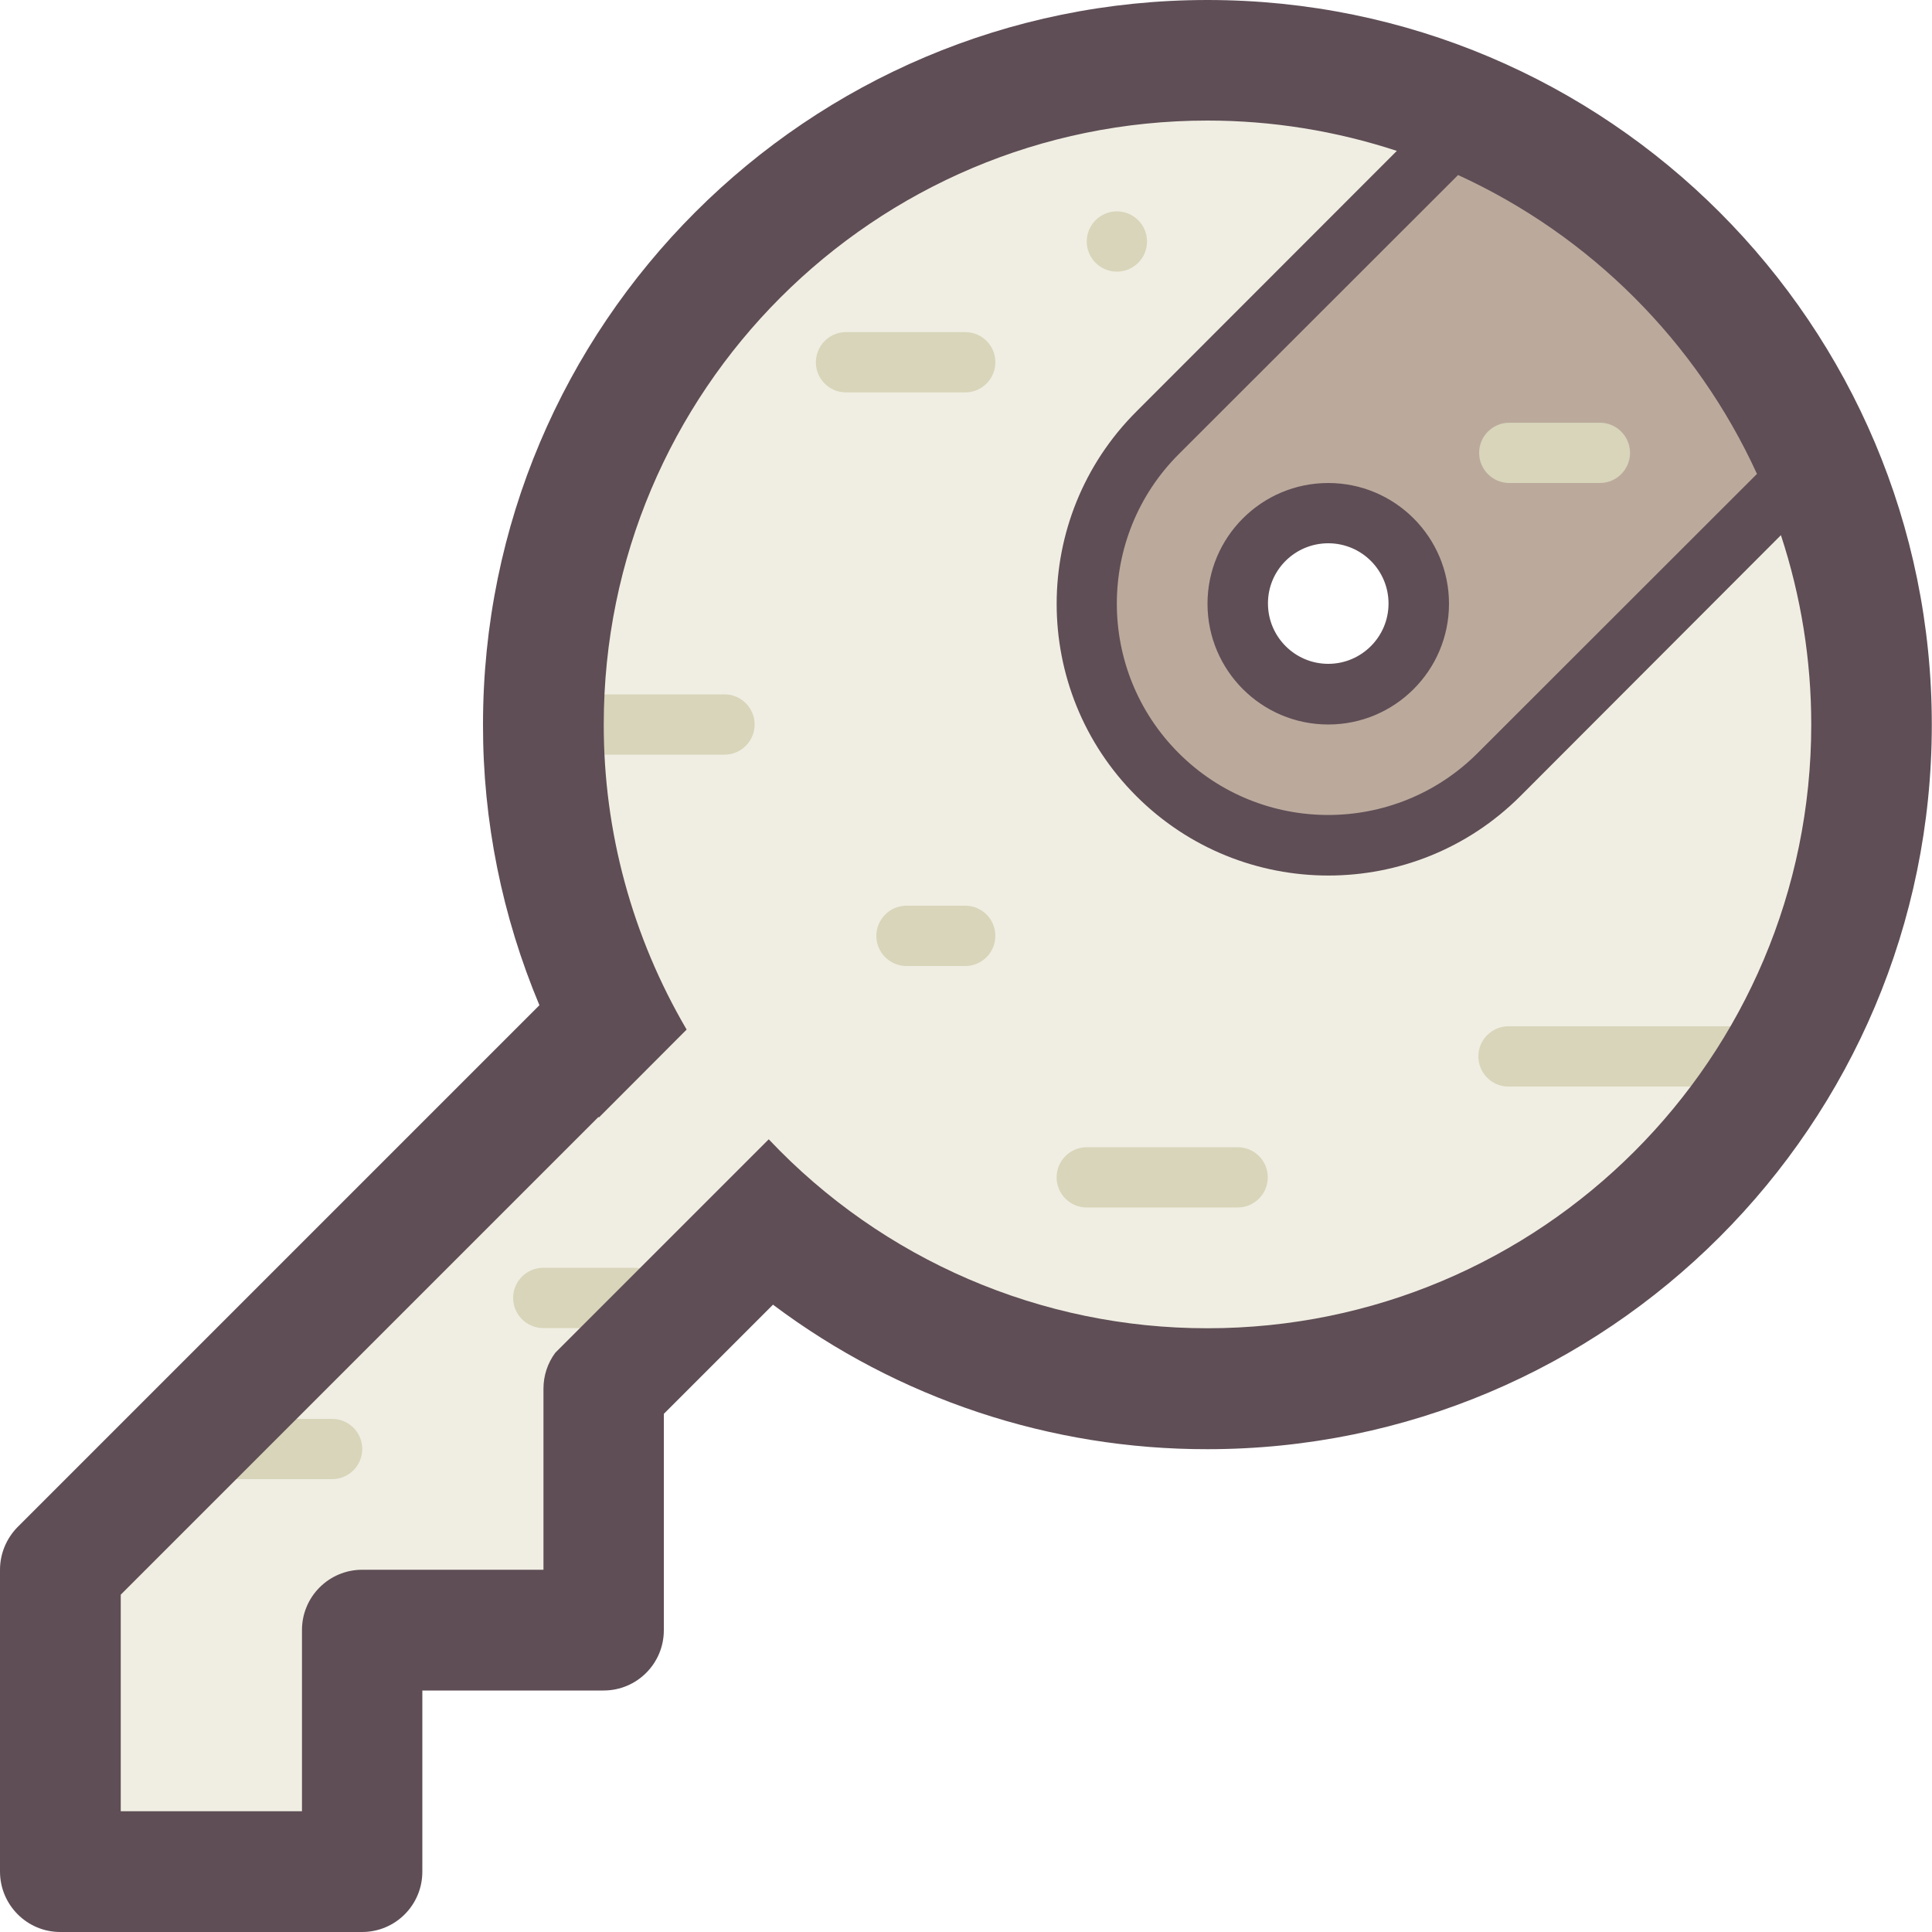
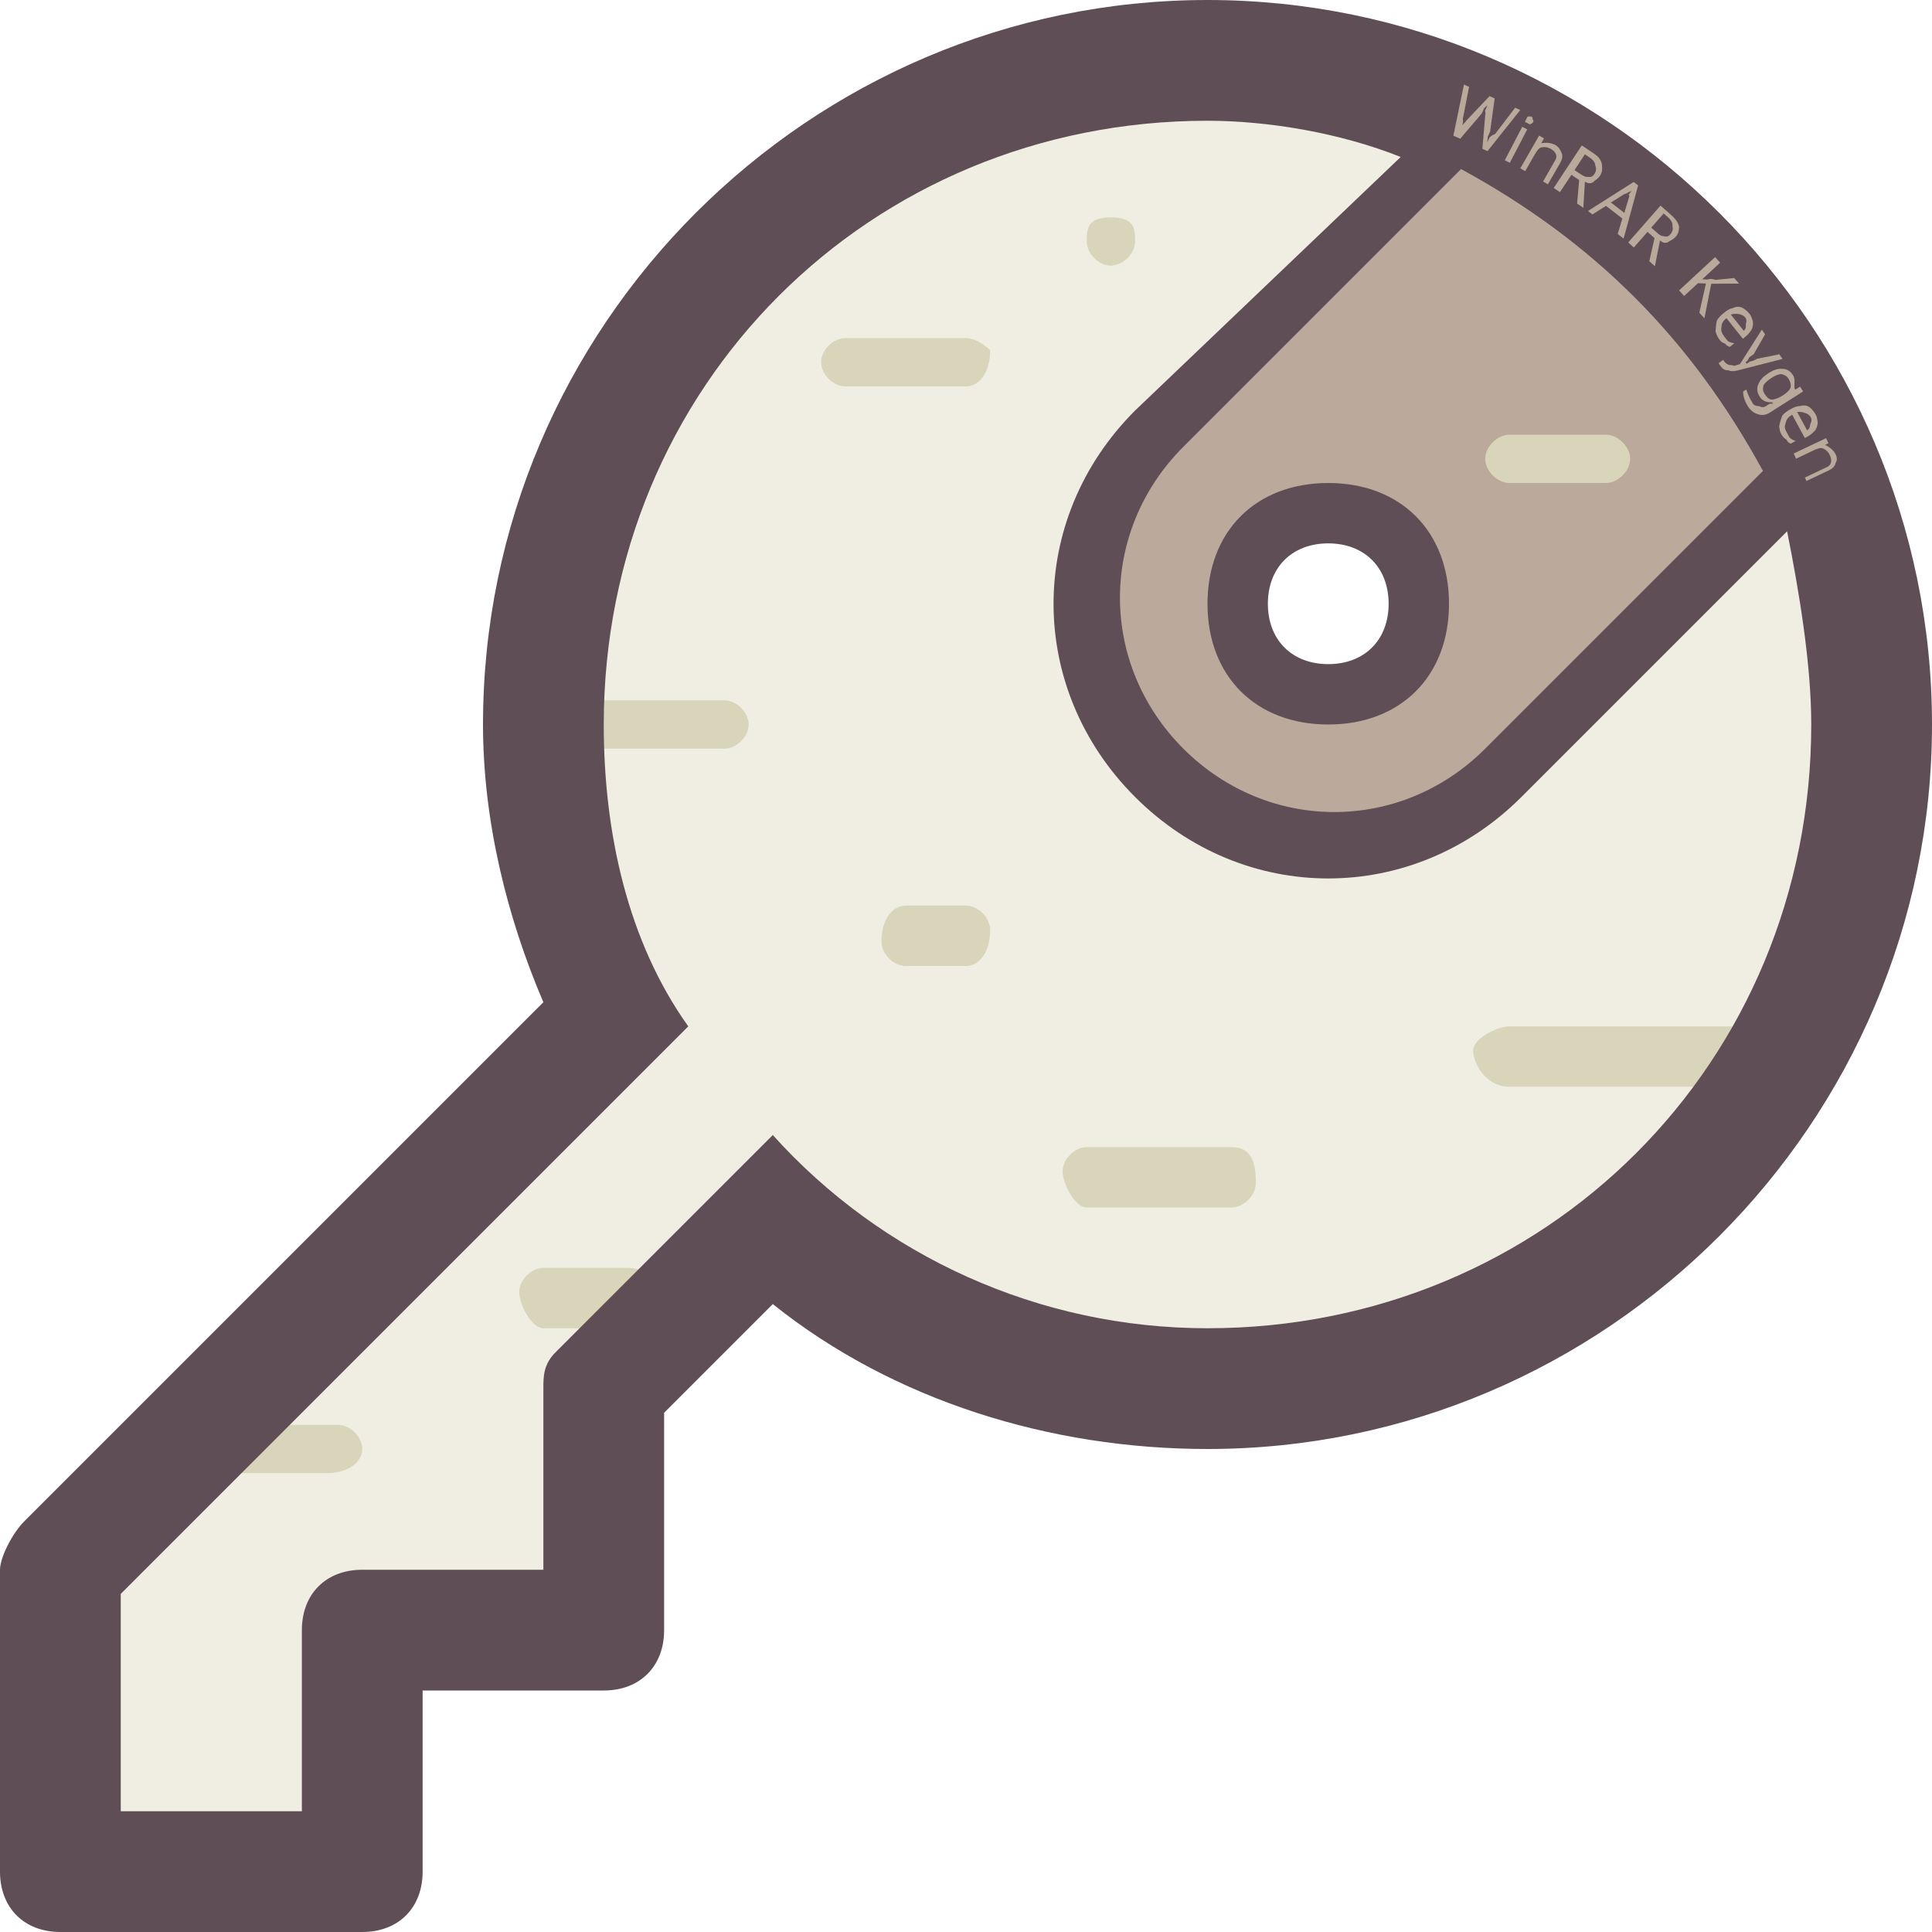
- <svg xmlns="http://www.w3.org/2000/svg" t="1626578511905" class="icon" viewBox="0 0 1024 1024" version="1.1" p-id="2229" width="16" height="16">
-   <defs>
-     <style type="text/css" />
-   </defs>
-   <path d="M640 31.949c-194.458 0-352.051 157.594-352.051 352.051-0.102 49.971 10.547 99.43 31.13 144.896l-287.13 303.104v159.949h160.051v-128h128v-128l87.654-87.654c64.205 56.627 146.842 87.757 232.346 87.654 194.355 0 352.051-157.594 352.051-352.051S834.355 31.949 640 31.949z m64 416.051c-70.656 0-128-57.344-128-128s57.344-128 128-128 128 57.344 128 128-57.344 128-128 128z" fill="#F0EEE2" p-id="2230" />
-   <path d="M789.504 53.453L613.478 229.478c-49.971 49.971-49.971 131.072 0 181.043s131.072 49.971 181.043 0L970.547 234.496 789.504 53.453z m-85.504 314.573c-26.522 0-48.026-21.504-48.026-48.026s21.504-48.026 48.026-48.026 48.026 21.504 48.026 48.026-21.504 48.026-48.026 48.026z" fill="#BBAA9C" p-id="2231" />
-   <path d="M335.974 671.949h-48.026c-8.806 0-15.974 7.168-15.974 15.974s7.168 15.974 15.974 15.974h48.026c8.806 0 15.974-7.168 15.974-15.974s-7.168-15.974-15.974-15.974z m320-63.898h-79.974c-8.806 0-15.974 7.168-15.974 15.974s7.168 15.974 15.974 15.974h79.974c8.806 0 15.974-7.168 15.974-15.974s-7.066-15.974-15.974-15.974zM512 176.026h-64c-8.806 0.205-15.77 7.578-15.565 16.384 0.205 8.499 7.066 15.36 15.565 15.565H512c8.806-0.205 15.77-7.578 15.565-16.384-0.205-8.499-7.066-15.36-15.565-15.565z m415.949 367.923h-128c-8.806-0.205-16.179 6.758-16.384 15.565s6.758 16.179 15.565 16.384h128.819c8.806 0.205 16.179-6.758 16.384-15.565s-6.758-16.179-15.565-16.384h-0.819zM512 480.051h-31.949c-8.806 0.205-15.77 7.578-15.565 16.384 0.205 8.499 7.066 15.36 15.565 15.565H512c8.806-0.205 15.77-7.578 15.565-16.384-0.205-8.499-7.066-15.36-15.565-15.565z m79.974-336.077c8.806 0 15.974-7.168 15.974-15.974s-7.168-15.974-15.974-15.974-15.974 7.168-15.974 15.974 7.168 15.974 15.974 15.974zM384 368.026h-79.974c-8.806 0-15.974 7.168-15.974 15.974s7.168 15.974 15.974 15.974H384c8.806 0 15.974-7.168 15.974-15.974s-7.168-15.974-15.974-15.974zM799.949 256h48.026c8.806 0 15.974-7.168 15.974-15.974s-7.168-15.974-15.974-15.974h-48.026c-8.806 0-15.974 7.168-15.974 15.974s7.168 15.974 15.974 15.974zM176.026 752.026H96.051c-8.806 0-15.974 7.168-15.974 15.974s7.168 15.974 15.974 15.974h79.974c8.806 0 15.974-7.168 15.974-15.974s-7.168-15.974-15.974-15.974z" fill="#D8D5BA" p-id="2232" />
-   <path d="M704 384c35.328 0 64-28.672 64-64S739.328 256 704 256 640 284.672 640 320s28.672 64 64 64z m0-96.051c17.715 0 31.949 14.336 31.949 31.949s-14.336 31.949-31.949 31.949-31.949-14.336-31.949-31.949c-0.102-17.613 14.234-31.949 31.949-31.949zM640 0C427.93 0 256 171.93 256 384c-0.102 51.098 10.138 101.683 29.901 148.787L9.318 809.37C3.379 815.411 0 823.501 0 832v159.949C0 1009.664 14.336 1024 31.949 1024h159.949c17.715 0 31.949-14.336 31.949-31.949V896h96.051c17.715 0 31.949-14.336 31.949-31.949v-114.688l57.856-57.856c66.355 49.869 147.149 76.698 230.195 76.595 212.07 0 384-171.93 384-384S852.07 0 640 0z m291.226 251.187L783.155 399.155c-43.725 43.725-114.688 43.725-158.413 0-43.725-43.725-43.725-114.688 0-158.413L772.813 92.774c70.042 32.051 126.362 88.371 158.413 158.413zM640 704c-88.064 0.102-172.134-36.147-232.55-100.147L294.298 717.005c-4.096 5.53-6.246 12.186-6.246 18.944v96.051h-96.051c-17.715 0-31.949 14.336-31.949 31.949v96.051H64V845.21l253.235-253.235 0.205 0.307 46.49-46.592c-28.774-49.05-44.032-104.858-43.93-161.792 0-176.742 143.258-320 320-320 34.099 0 67.891 5.427 100.352 16.077l-138.138 138.24c-56.218 56.218-56.218 147.456 0 203.674s147.456 56.218 203.674 0l138.035-138.24c10.65 32.358 16.077 66.253 16.077 100.352 0 176.742-143.258 320-320 320z" fill="#5F4E56" p-id="2233" />
+ <svg xmlns="http://www.w3.org/2000/svg" version="1.1" id="图层_1" x="0px" y="0px" viewBox="0 0 16 16" style="enable-background:new 0 0 16 16;" xml:space="preserve">
+   <style type="text/css">
+ 	.st0{fill:#F0EEE2;}
+ 	.st1{fill:#BBAA9C;}
+ 	.st2{fill:#D8D5BA;}
+ 	.st3{fill:#5F4E56;}
+ 	.st4{fill:#B8A99A;}
+ 	.st5{font-family:'PingFang-SC-Medium';}
+ 	.st6{font-size:0.576px;}
+ 	.st7{font-size:0.576px;}
+ 	.st8{font-size:0.576px;}
+ 	.st9{font-size:0.576px;}
+ 	.st10{font-size:0.576px;}
+ 	.st11{font-size:0.575px;}
+ 	.st12{font-size:0.575px;}
+ 	.st13{font-size:0.575px;}
+ 	.st14{font-size:0.575px;}
+ 	.st15{font-size:0.574px;}
+ 	.st16{font-size:0.574px;}
+ 	.st17{font-size:0.574px;}
+ 	.st18{font-size:0.573px;}
+ </style>
+   <path class="st0" d="M10,0.5C7,0.5,4.5,3,4.5,6c0,0.8,0.2,1.6,0.5,2.3L0.5,13v2.5H3v-2h2v-2l1.4-1.4c1,0.9,2.3,1.4,3.6,1.4  c3,0,5.5-2.5,5.5-5.5S13,0.5,10,0.5z M11,7C9.9,7,9,6.1,9,5s0.9-2,2-2s2,0.9,2,2S12.1,7,11,7z" />
+   <path class="st1" d="M12.3,0.8L9.6,3.6c-0.8,0.8-0.8,2,0,2.8s2,0.8,2.8,0l2.8-2.8L12.3,0.8z M11,5.8c-0.4,0-0.8-0.3-0.8-0.8  s0.3-0.8,0.8-0.8s0.8,0.3,0.8,0.8S11.4,5.8,11,5.8z" />
+   <path class="st2" d="M5.2,10.5H4.5c-0.1,0-0.2,0.1-0.2,0.2S4.4,11,4.5,11h0.8c0.1,0,0.2-0.1,0.2-0.2S5.4,10.5,5.2,10.5z M10.2,9.5H9  c-0.1,0-0.2,0.1-0.2,0.2S8.9,10,9,10h1.2c0.1,0,0.2-0.1,0.2-0.2S10.4,9.5,10.2,9.5z M8,2.8H7C6.9,2.8,6.8,2.9,6.8,3S6.9,3.2,7,3.2h1  c0.1,0,0.2-0.1,0.2-0.3C8.2,2.9,8.1,2.8,8,2.8z M14.5,8.5h-2c-0.1,0-0.3,0.1-0.3,0.2S12.3,9,12.5,9h2c0.1,0,0.3-0.1,0.3-0.2  S14.6,8.5,14.5,8.5L14.5,8.5z M8,7.5H7.5c-0.1,0-0.2,0.1-0.2,0.3C7.3,7.9,7.4,8,7.5,8H8c0.1,0,0.2-0.1,0.2-0.3  C8.2,7.6,8.1,7.5,8,7.5z M9.2,2.2c0.1,0,0.2-0.1,0.2-0.2s0-0.2-0.2-0.2S9,1.9,9,2C9,2.1,9.1,2.2,9.2,2.2z M6,5.8H4.8  C4.6,5.8,4.5,5.9,4.5,6s0.1,0.2,0.2,0.2H6c0.1,0,0.2-0.1,0.2-0.2S6.1,5.8,6,5.8z M12.5,4h0.8c0.1,0,0.2-0.1,0.2-0.2  s-0.1-0.2-0.2-0.2h-0.8c-0.1,0-0.2,0.1-0.2,0.2S12.4,4,12.5,4z M2.8,11.8H1.5c-0.1,0-0.2,0.1-0.2,0.2s0.1,0.2,0.2,0.2h1.2  C2.9,12.2,3,12.1,3,12S2.9,11.8,2.8,11.8z" />
+   <path class="st3" d="M11,6c0.6,0,1-0.4,1-1s-0.4-1-1-1s-1,0.4-1,1S10.4,6,11,6z M11,4.5c0.3,0,0.5,0.2,0.5,0.5S11.3,5.5,11,5.5  S10.5,5.3,10.5,5S10.7,4.5,11,4.5z M10,0C6.7,0,4,2.7,4,6c0,0.8,0.2,1.6,0.5,2.3l-4.3,4.3C0.1,12.7,0,12.9,0,13v2.5  C0,15.8,0.2,16,0.5,16H3c0.3,0,0.5-0.2,0.5-0.5V14H5c0.3,0,0.5-0.2,0.5-0.5v-1.8l0.9-0.9c1,0.8,2.3,1.2,3.6,1.2c3.3,0,6-2.7,6-6  S13.3,0,10,0z M14.6,3.9l-2.3,2.3c-0.7,0.7-1.8,0.7-2.5,0s-0.7-1.8,0-2.5l2.3-2.3C13.2,2,14,2.8,14.6,3.9z M10,11  c-1.4,0-2.7-0.6-3.6-1.6l-1.8,1.8c-0.1,0.1-0.1,0.2-0.1,0.3V13H3c-0.3,0-0.5,0.2-0.5,0.5V15H1v-1.8l4-4l0,0l0.7-0.7  C5.2,7.8,5,6.9,5,6c0-2.8,2.2-5,5-5c0.5,0,1.1,0.1,1.6,0.3L9.4,3.4c-0.9,0.9-0.9,2.3,0,3.2s2.3,0.9,3.2,0l2.2-2.2  C14.9,4.9,15,5.5,15,6C15,8.8,12.8,11,10,11z" />
+   <text transform="matrix(0.9044 0.4096 -0.4085 0.9128 11.9373 1.0787)" class="st4 st5 st6">W</text>
+   <text transform="matrix(0.8786 0.4637 -0.462 0.8869 12.4211 1.3053)" class="st4 st5 st7">i</text>
+   <text transform="matrix(0.859 0.4999 -0.498 0.8672 12.5506 1.3702)" class="st4 st5 st8">n</text>
+   <text transform="matrix(0.8265 0.5534 -0.5509 0.8346 12.8285 1.5306)" class="st4 st5 st9">R</text>
+   <text transform="matrix(0.7876 0.609 -0.606 0.7955 13.1507 1.7474)" class="st4 st5 st10">A</text>
+   <text transform="matrix(0.7447 0.6623 -0.6587 0.7524 13.4493 1.9771)" class="st4 st5 st11">R</text>
+   <text transform="matrix(0.7096 0.7009 -0.697 0.7171 13.735 2.236)" class="st4 st5 st12"> </text>
+   <text transform="matrix(0.6717 0.7385 -0.7342 0.679 13.8738 2.3705)" class="st4 st5 st13">K</text>
+   <text transform="matrix(0.6225 0.7819 -0.777 0.6295 14.1397 2.6619)" class="st4 st5 st14">e</text>
+   <text transform="matrix(0.5784 0.8162 -0.811 0.5851 14.3374 2.913)" class="st4 st5 st15">y</text>
+   <text transform="matrix(0.5304 0.8494 -0.8438 0.5367 14.5032 3.1439)" class="st4 st5 st16">g</text>
+   <text transform="matrix(0.4773 0.8815 -0.8755 0.4833 14.682 3.4338)" class="st4 st5 st17">e</text>
+   <text transform="matrix(0.4235 0.9096 -0.9032 0.4292 14.8346 3.7134)" class="st4 st5 st18">n</text>
</svg>
